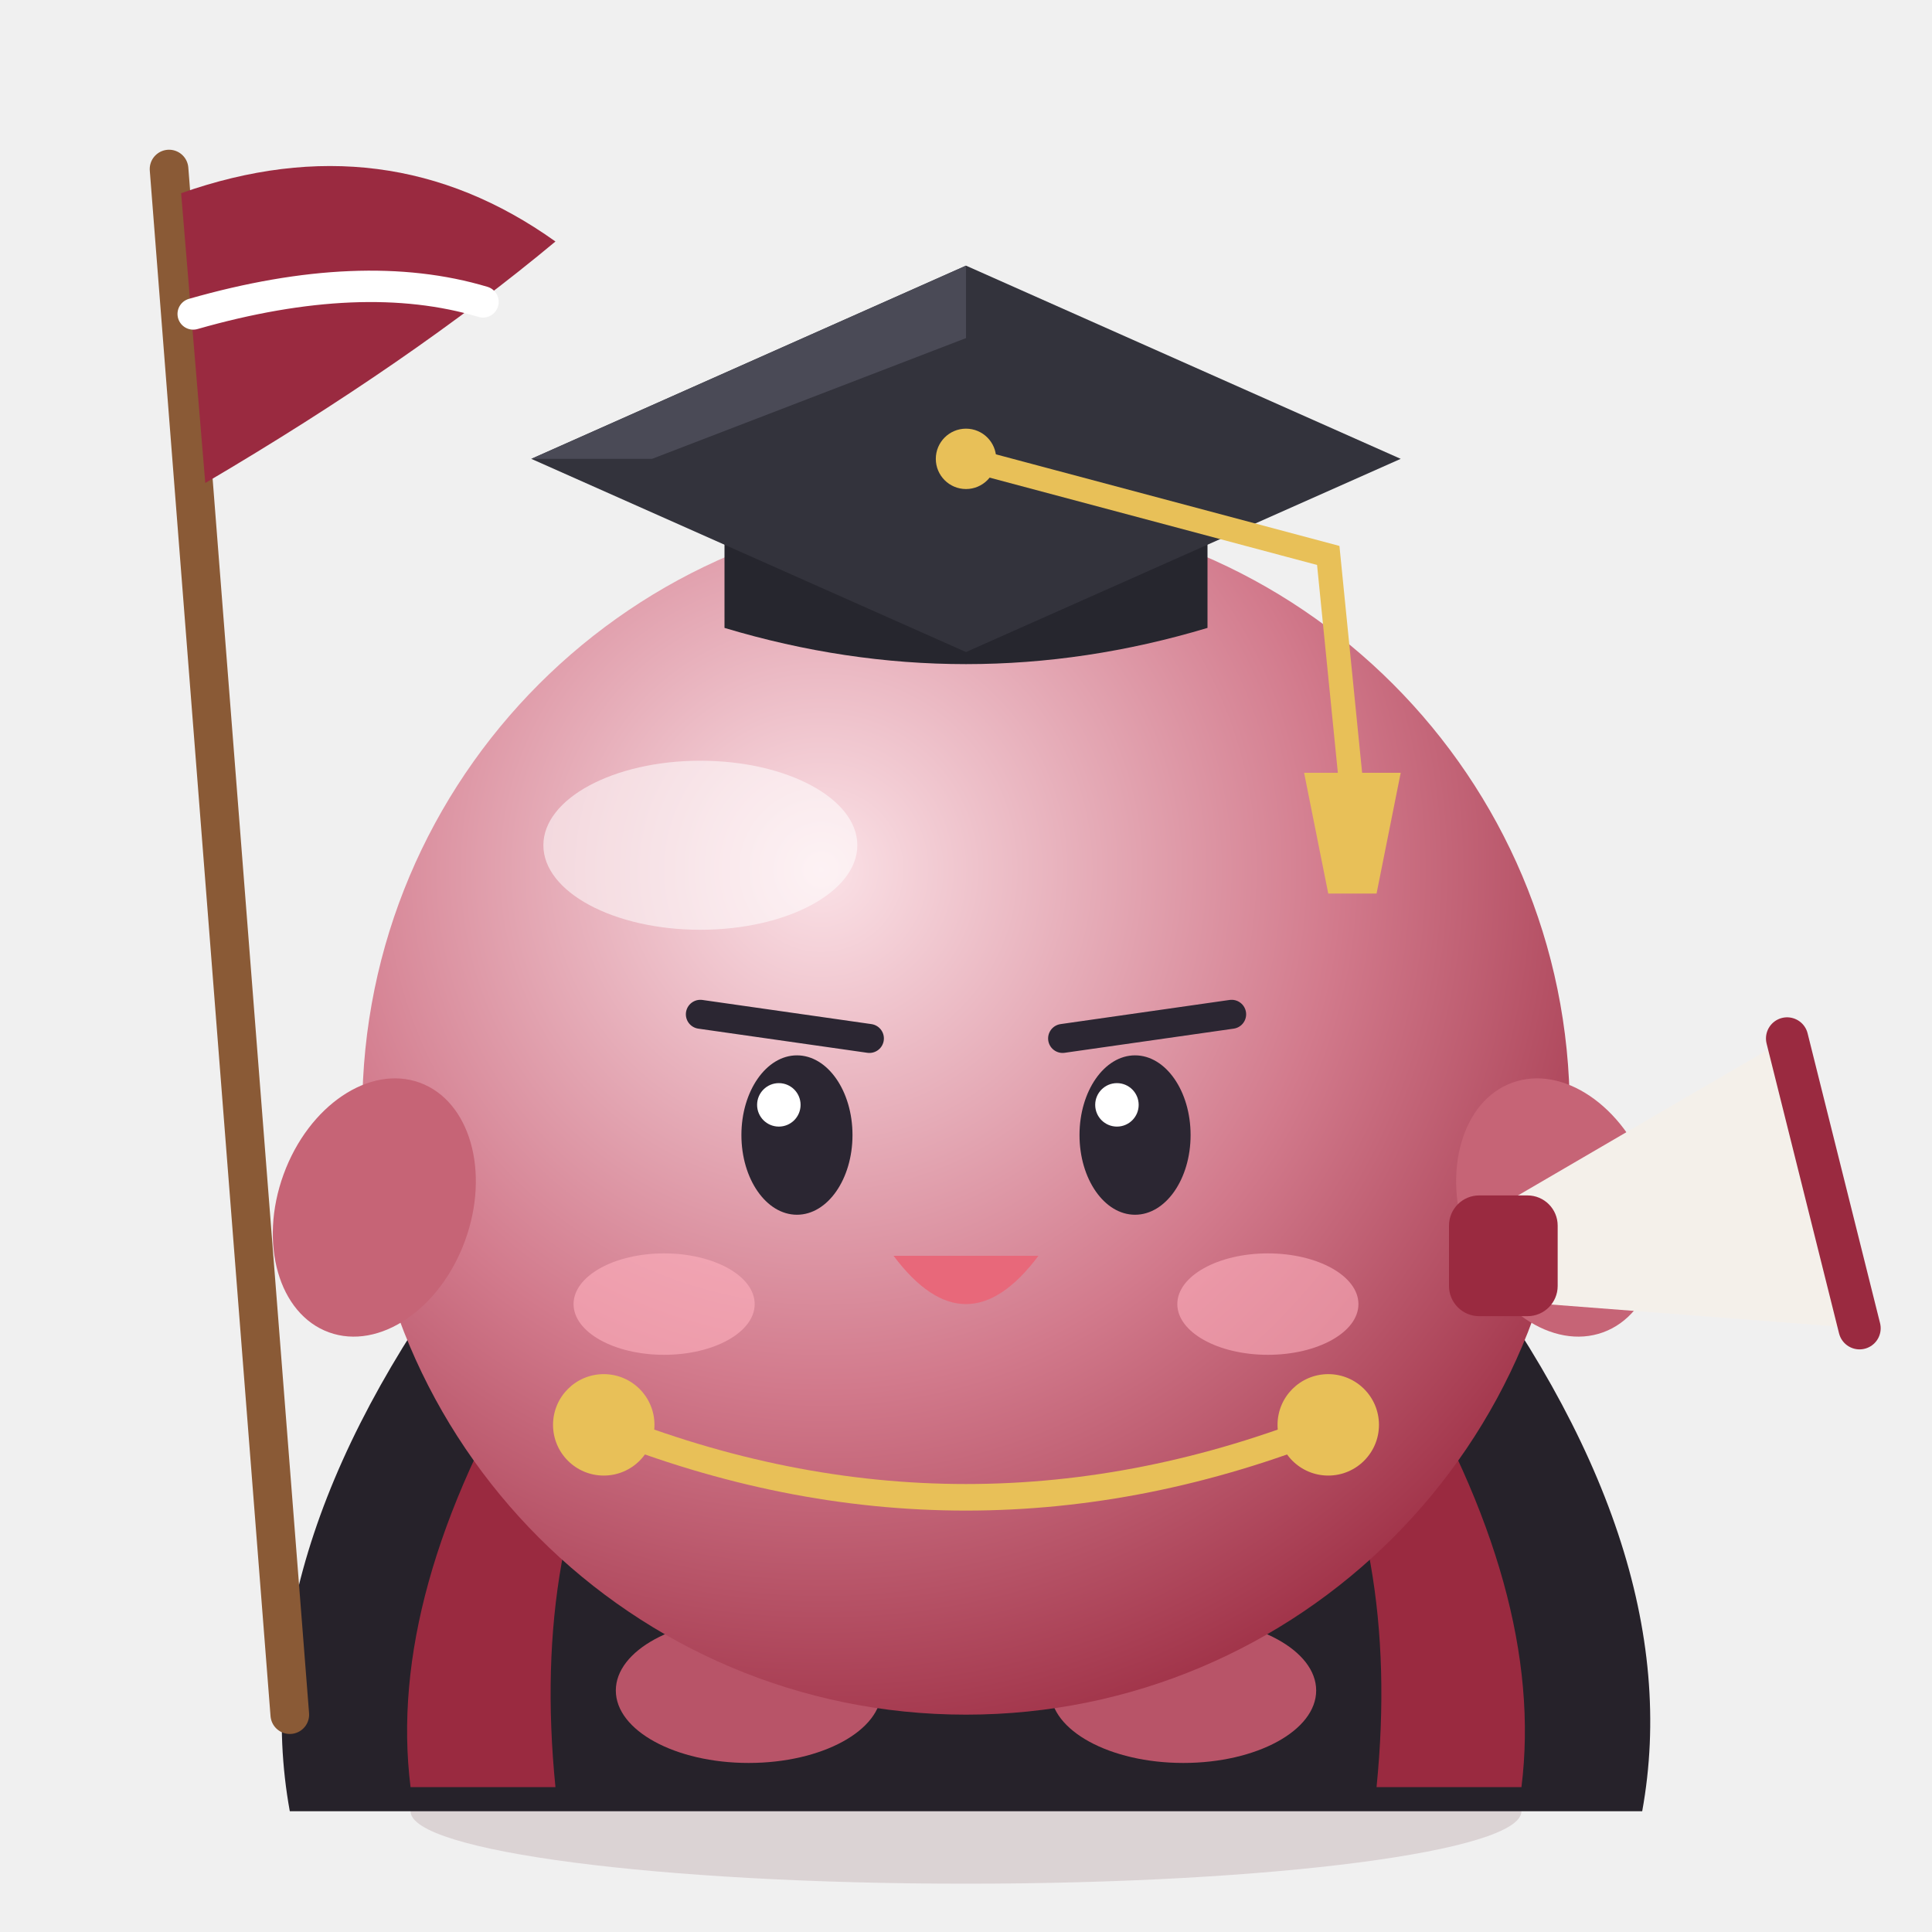
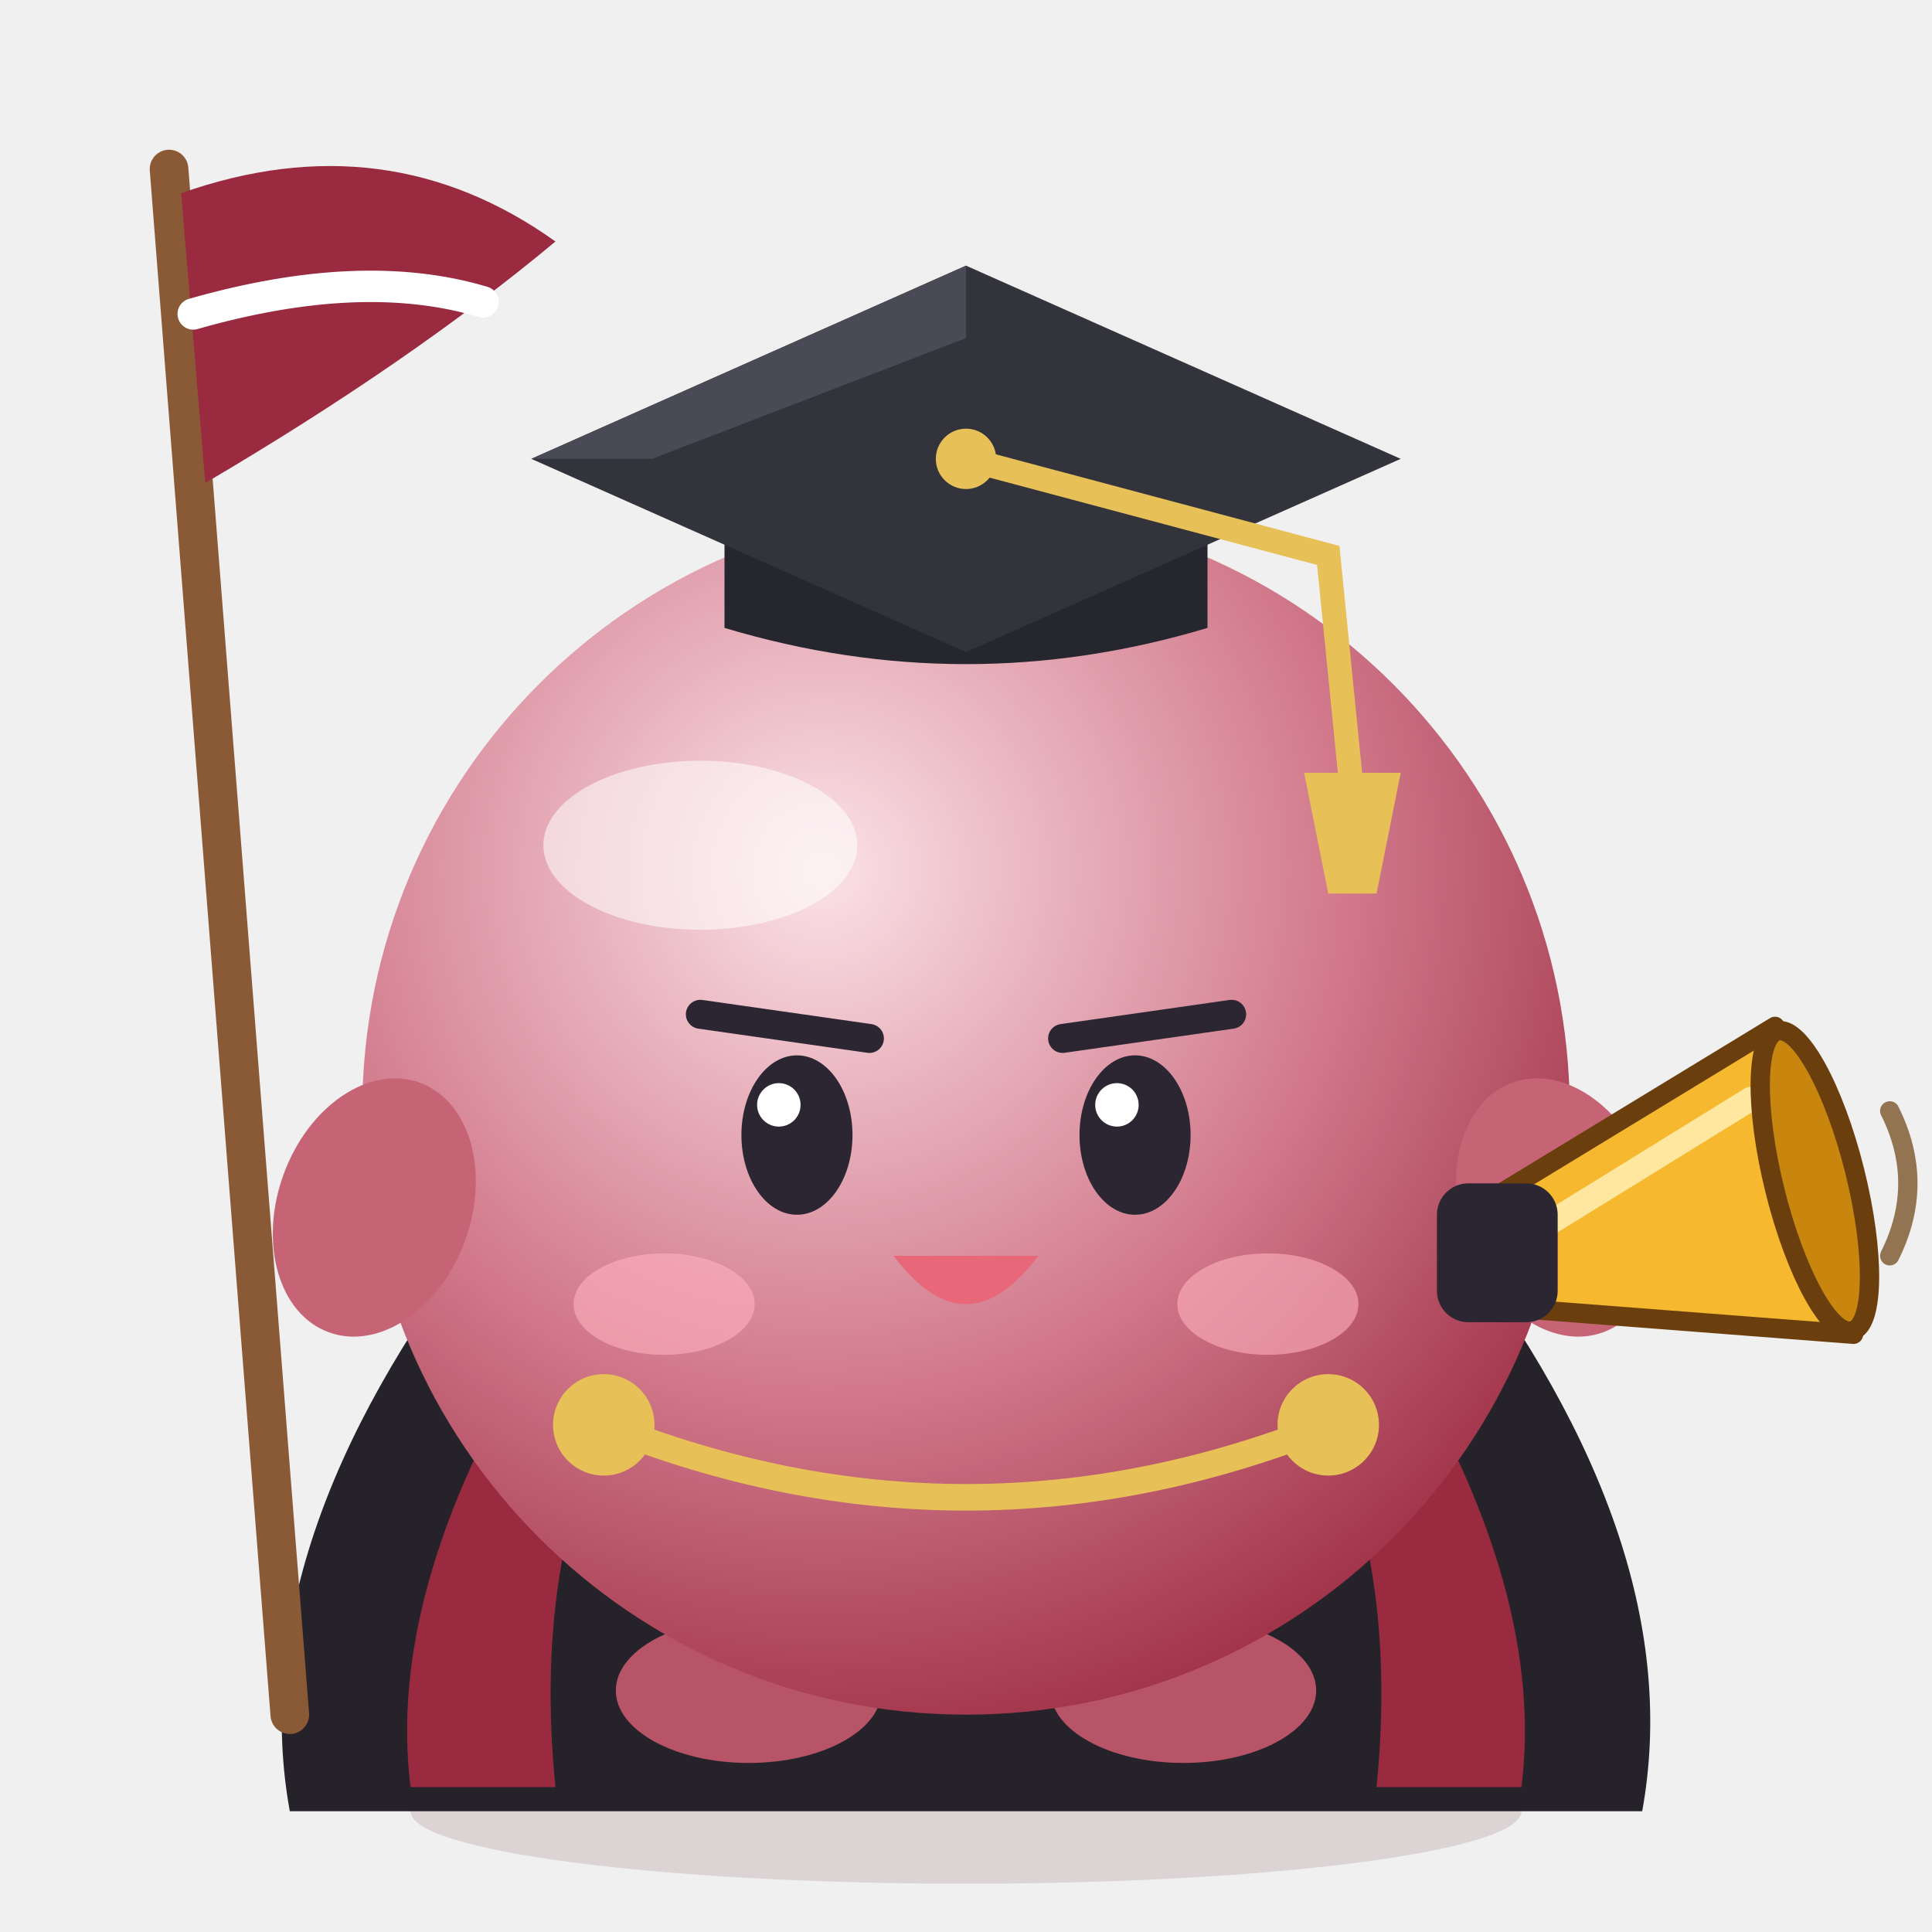
<svg width="100%" height="100%" viewBox="0 0 160 160" role="img" aria-label="ワセまる。えんじの応援旗とメガホンを持っている">
  <defs>
    <radialGradient id="q7" cx="38%" cy="30%" r="78%">
      <stop offset="0" stop-color="#FBE2E7" />
      <stop offset=".55" stop-color="#D27A8C" />
      <stop offset="1" stop-color="#9A2A40" />
    </radialGradient>
  </defs>
  <ellipse class="shadow" cx="80" cy="150" rx="46" ry="6" fill="#5A1A28" opacity=".14" />
  <g class="squish">
    <path d="M40 102 Q20 128 24 150 L136 150 Q140 128 120 102 Z" fill="#26222A" />
    <path d="M44 112 Q32 132 34 148 L46 148 Q44 128 52 114 Z" fill="#9A2A40" />
    <path d="M116 112 Q128 132 126 148 L114 148 Q116 128 108 114 Z" fill="#9A2A40" />
    <ellipse cx="62" cy="140" rx="11" ry="6" fill="#B85468" />
    <ellipse cx="98" cy="140" rx="11" ry="6" fill="#B85468" />
    <circle cx="80" cy="92" r="50" fill="url(#q7)" />
    <path d="M60 52 L60 40 Q80 34 100 40 L100 52 Q80 58 60 52 Z" fill="#26262E" />
    <path d="M44 38 L80 22 L116 38 L80 54 Z" fill="#33333C" />
    <path d="M44 38 L80 22 L80 28 L54 38 Z" fill="#4A4A56" />
    <circle cx="80" cy="38" r="2.5" fill="#E8C058" />
    <g class="swayV" style="transform-origin: 80px 38px">
      <path d="M80 38 L110 46 L112 66" fill="none" stroke="#E8C058" stroke-width="2" stroke-linecap="round" />
      <path d="M108 64 L116 64 L114 74 L110 74 Z" fill="#E8C058" />
    </g>
    <ellipse cx="31" cy="100" rx="8" ry="11" fill="#C66476" transform="rotate(20 31 100)" />
    <ellipse cx="129" cy="100" rx="8" ry="11" fill="#C66476" transform="rotate(-20 129 100)" />
    <ellipse cx="58" cy="70" rx="13" ry="7" fill="#FFFFFF" opacity=".55" />
    <g class="blink">
      <ellipse cx="66" cy="94" rx="4.6" ry="6.6" fill="#2B2632" />
      <ellipse cx="94" cy="94" rx="4.6" ry="6.6" fill="#2B2632" />
    </g>
    <circle cx="64.5" cy="91.5" r="1.8" fill="#FFFFFF" />
    <circle cx="92.5" cy="91.5" r="1.8" fill="#FFFFFF" />
    <path d="M58 84 L72 86 M102 84 L88 86" stroke="#2B2632" stroke-width="2.4" stroke-linecap="round" />
    <ellipse cx="55" cy="108" rx="7.5" ry="4.2" fill="#FFB0BE" opacity=".6" />
    <ellipse cx="105" cy="108" rx="7.5" ry="4.2" fill="#FFB0BE" opacity=".6" />
    <path d="M74 104 Q80 112 86 104 Z" fill="#E8687A" />
    <path d="M50 118 Q80 130 110 118" fill="none" stroke="#E8C058" stroke-width="2.2" />
    <circle cx="50" cy="118" r="4.2" fill="#E8C058" />
    <circle cx="110" cy="118" r="4.2" fill="#E8C058" />
    <line x1="24" y1="142" x2="14" y2="14" stroke="#8A5A36" stroke-width="3.2" stroke-linecap="round" />
    <g class="swayV" style="transform-origin: 15px 18px; animation-duration: 1.4s">
      <path d="M15 16 Q32 10 46 20 Q34 30 17 40 Z" fill="#9A2A40" />
      <path d="M16 26 Q30 22 40 25" stroke="#FFFFFF" stroke-width="2.6" fill="none" stroke-linecap="round" />
    </g>
-     <path d="M124 100 L148 86 L154 110 L128 108 Z" fill="#F4F0EA" />
-     <path d="M148 86 L154 110" stroke="#9A2A40" stroke-width="3.5" stroke-linecap="round" />
-     <rect x="120" y="99" width="9" height="10" rx="2.5" fill="#9A2A40" />
+     <g class="megaphone">
+       <path d="M124 99 L147 85 L153.5 110.5 L127.5 108.5 Z" fill="#F5B82E" stroke="#6B3E0E" stroke-width="1.6" stroke-linejoin="round" />
+       <path d="M128 101.5 L145 91" stroke="#FFE7A0" stroke-width="2" stroke-linecap="round" />
+       <ellipse cx="150.3" cy="97.8" rx="3.4" ry="12.8" transform="rotate(-14 150.3 97.8)" fill="#C9860F" stroke="#6B3E0E" stroke-width="1.6" />
+       <rect x="119" y="98" width="10" height="11.5" rx="2.6" fill="#2B2632" />
+       <path d="M156.5 92 q3 6 0 12" fill="none" stroke="#6B3E0E" stroke-width="1.6" stroke-linecap="round" opacity=".7" />
+     </g>
  </g>
</svg>
